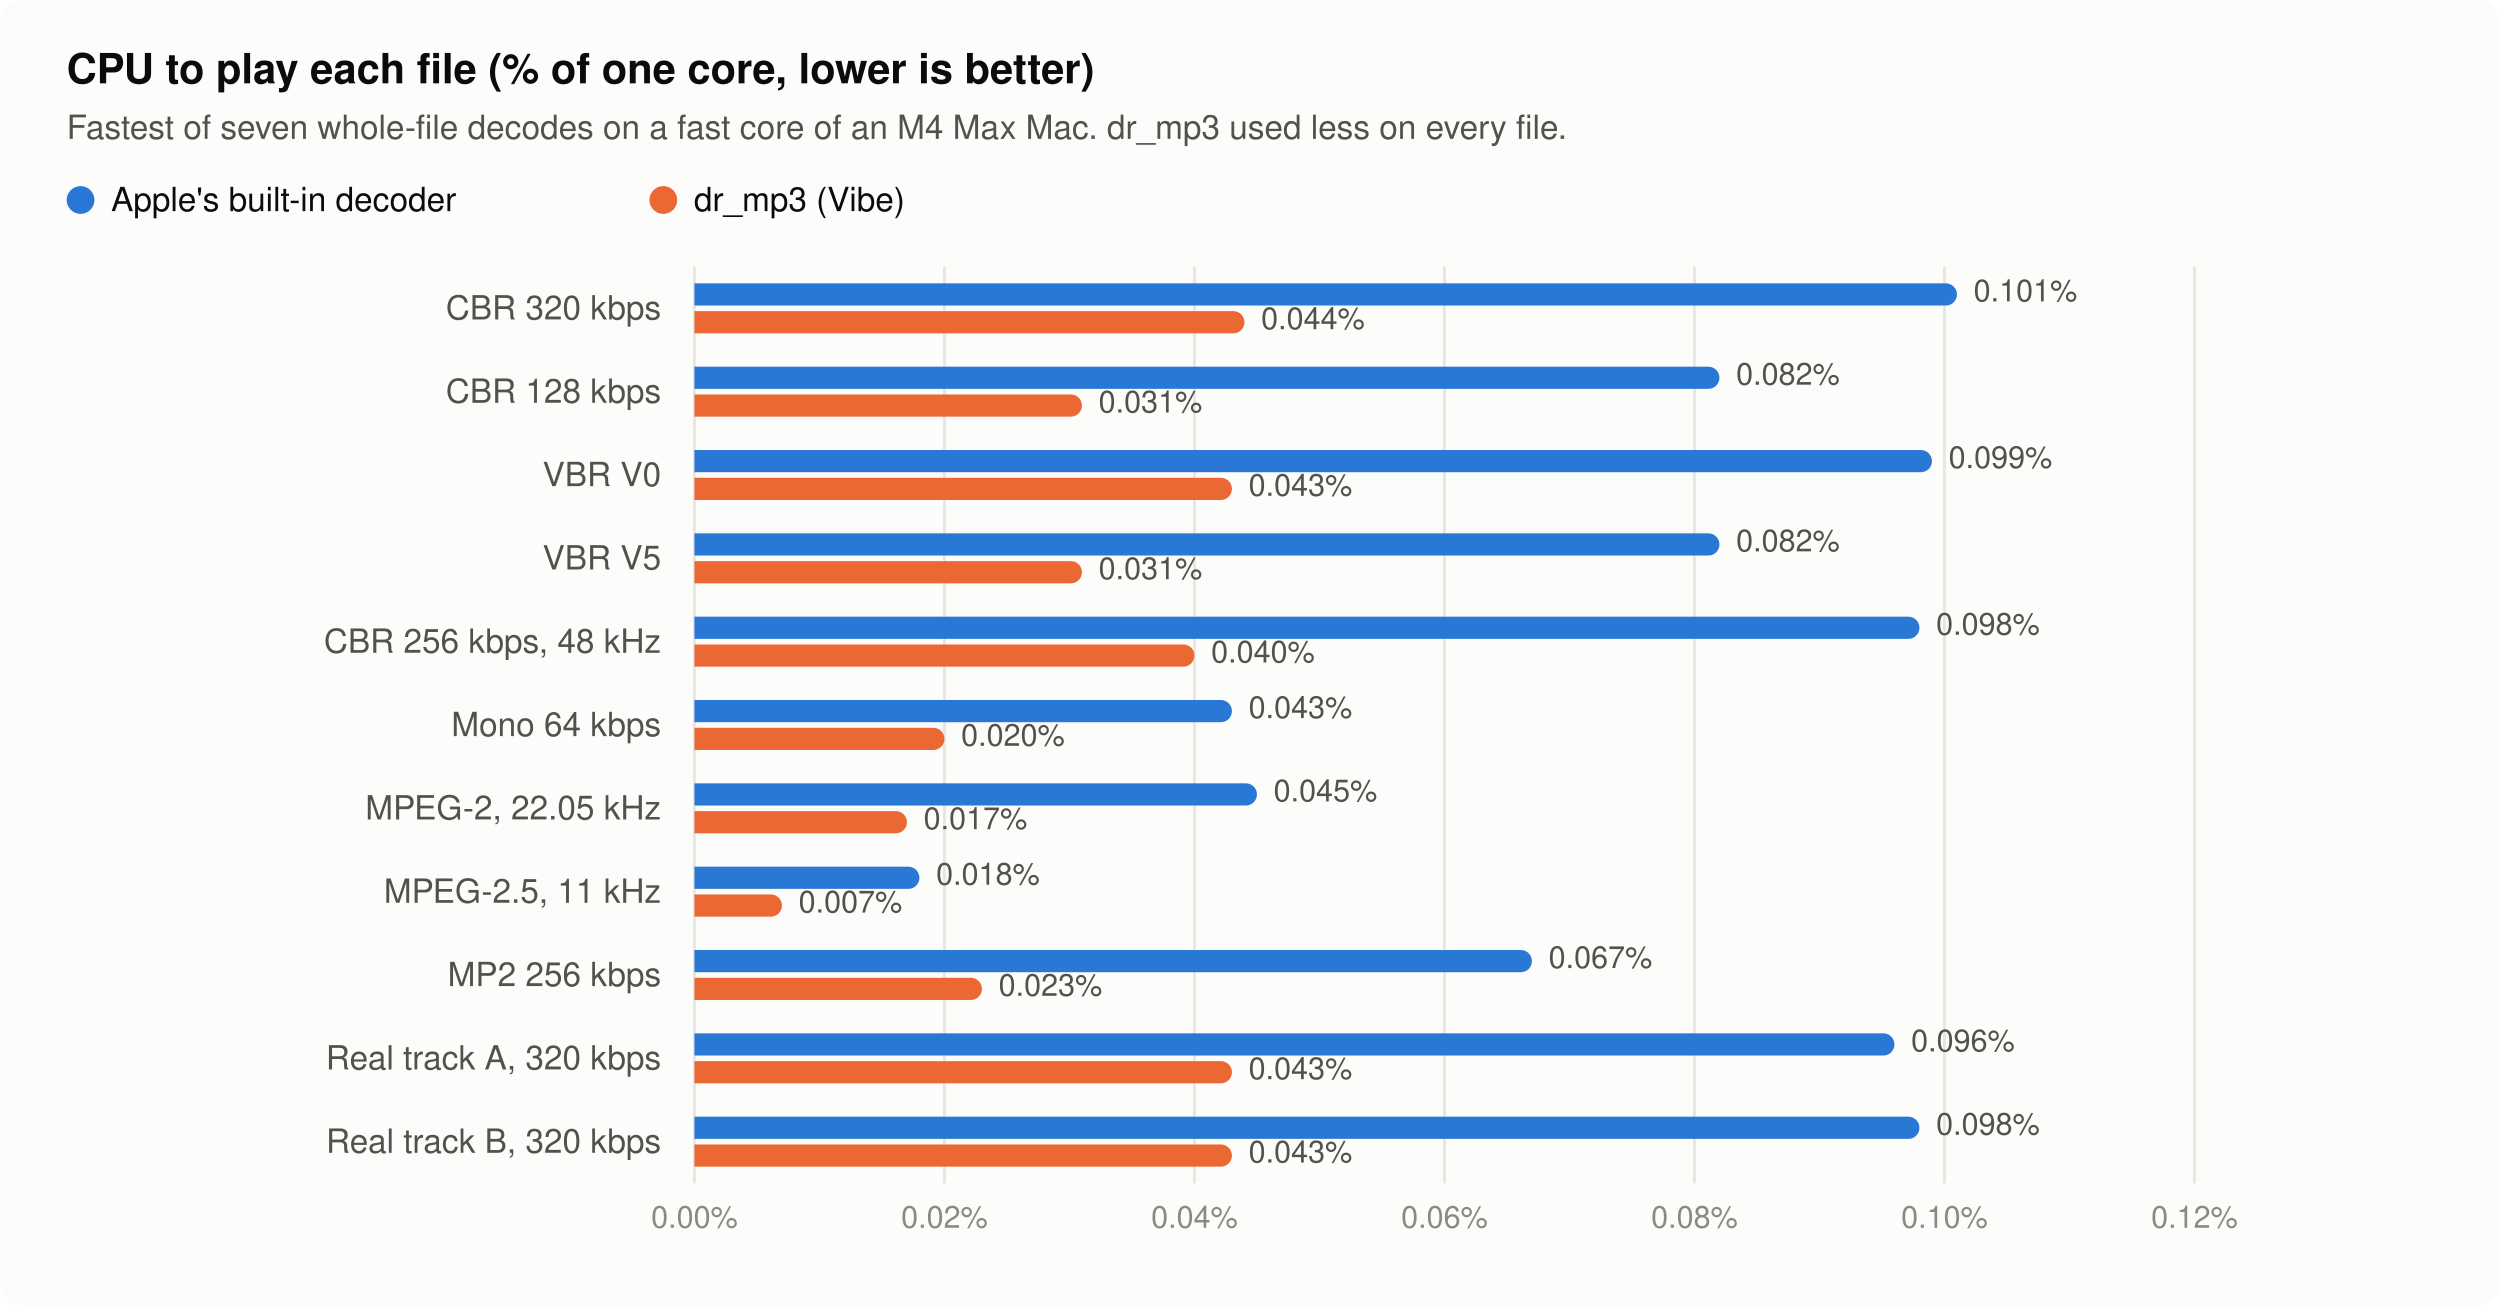
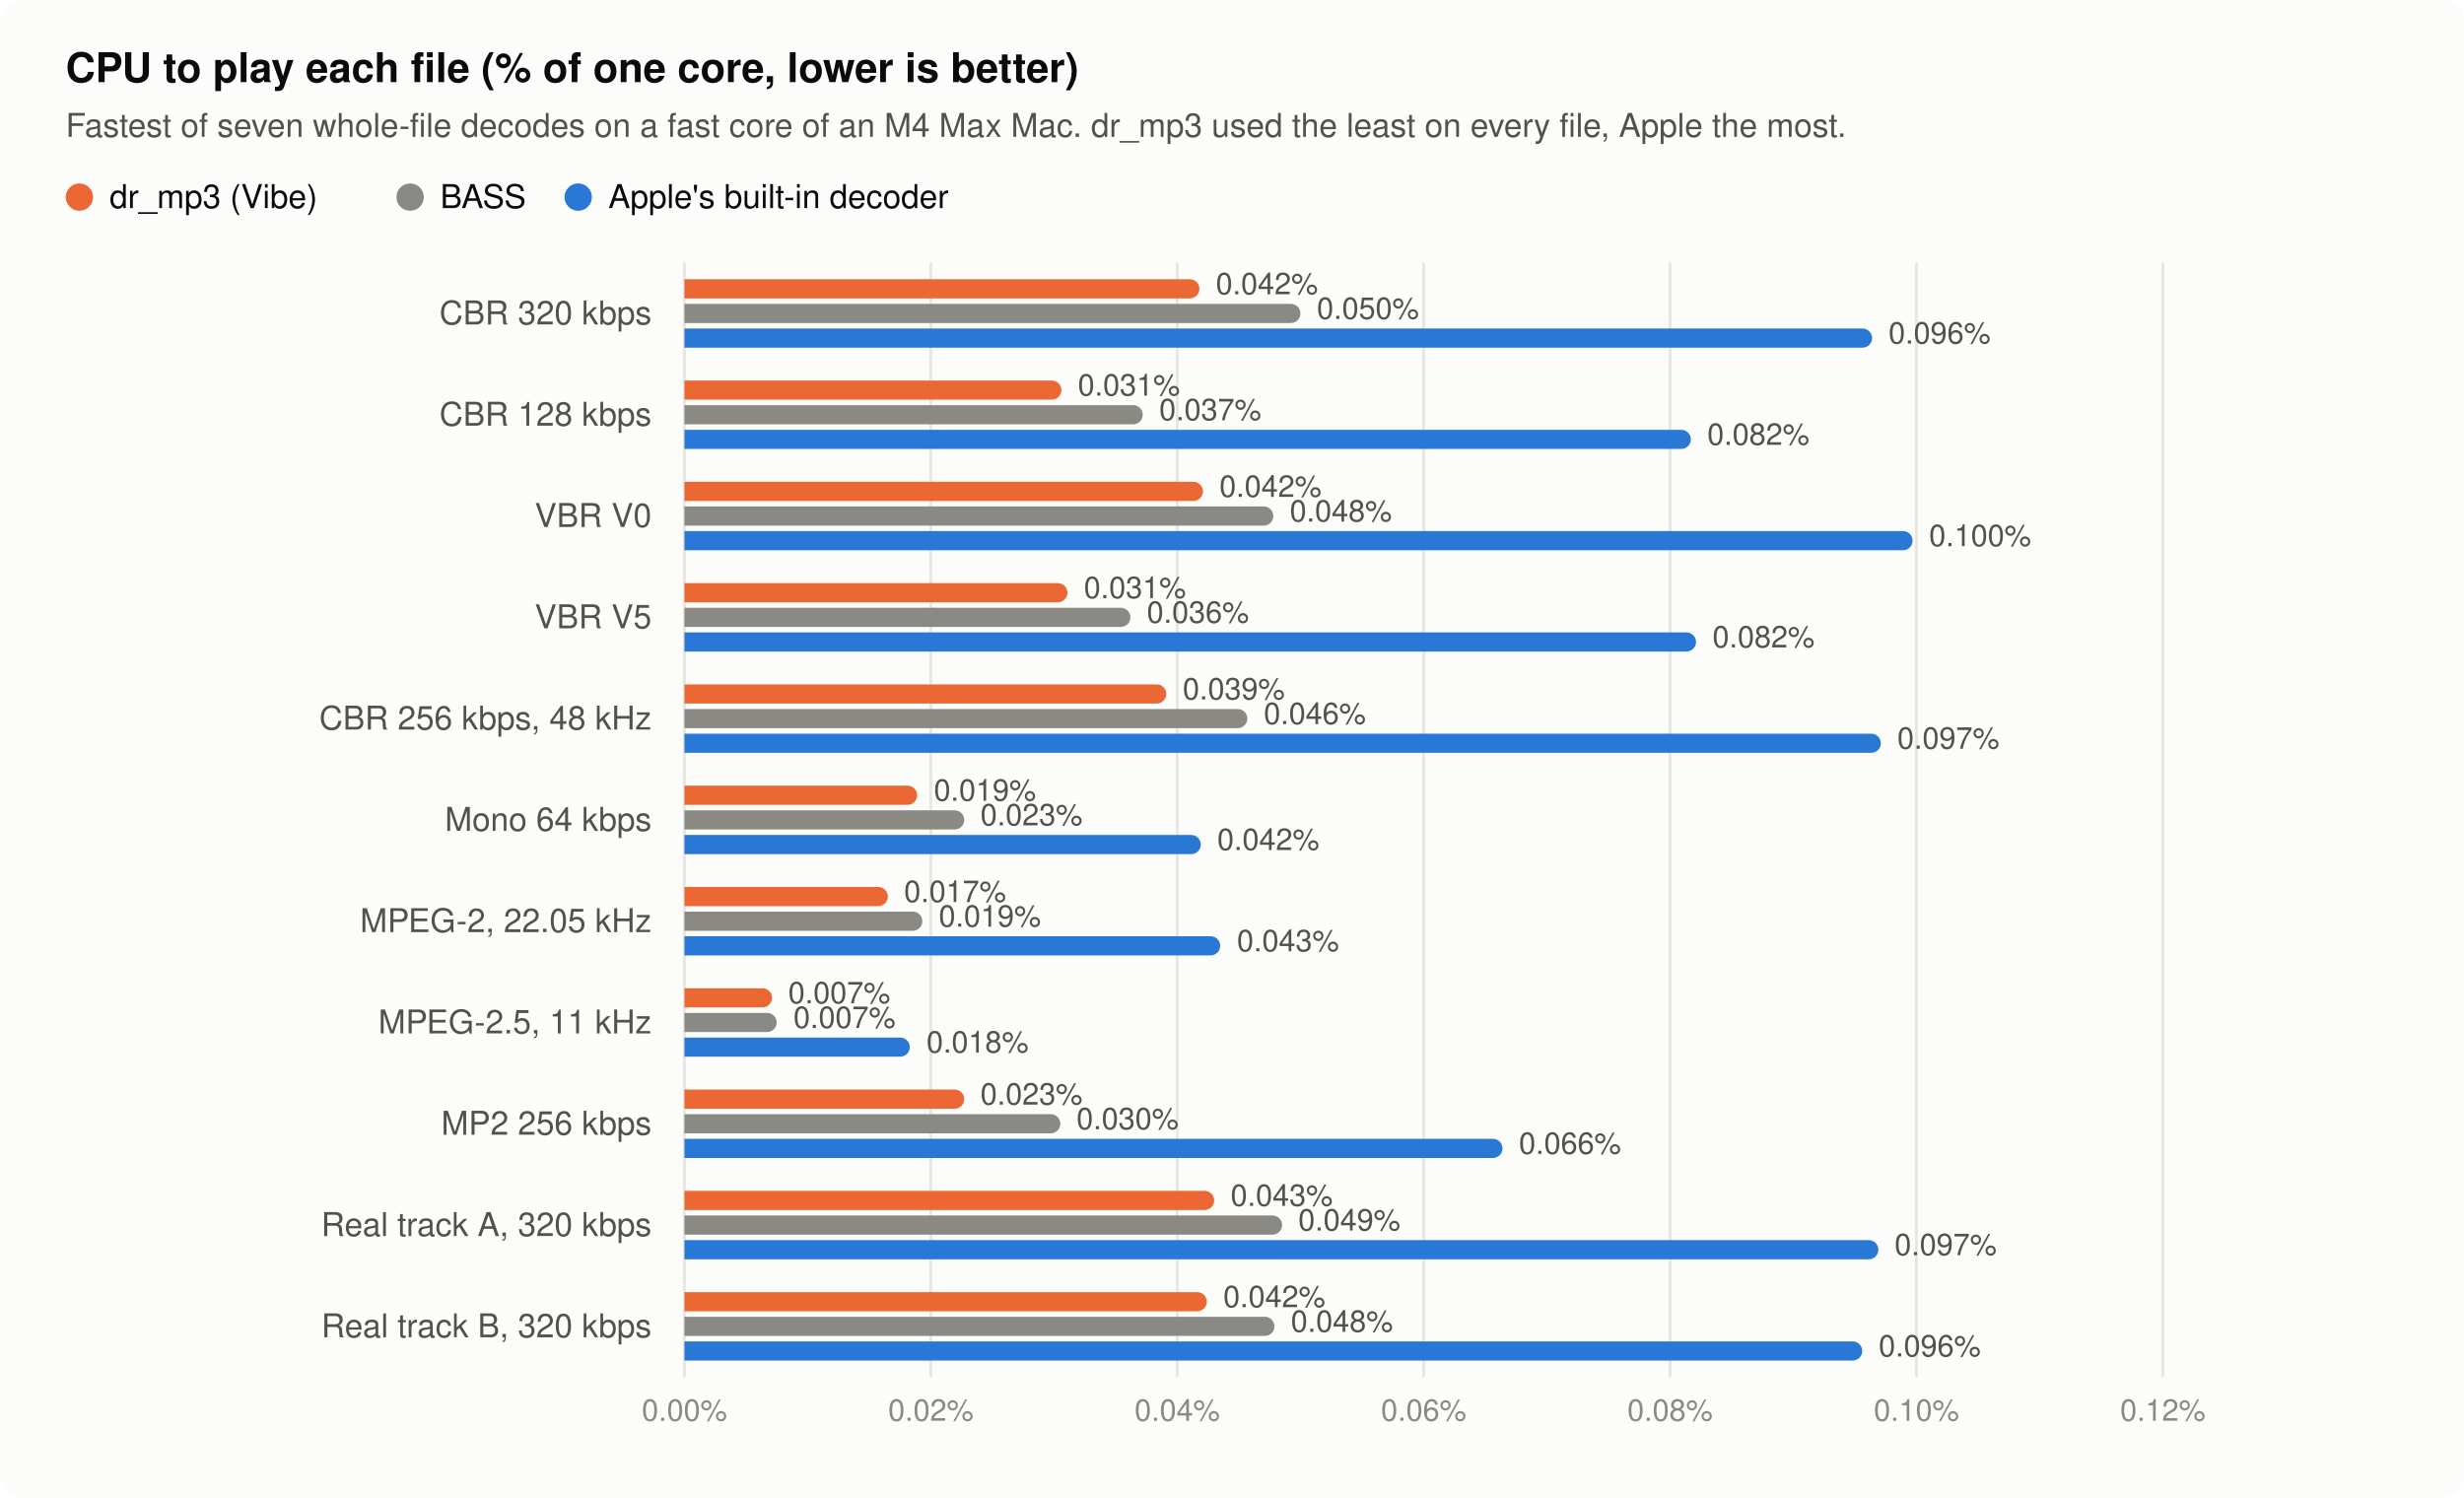
- <svg xmlns="http://www.w3.org/2000/svg" width="900" height="470" viewBox="0 0 900 470" font-family="-apple-system, BlinkMacSystemFont, 'Segoe UI', Helvetica, Arial, sans-serif" role="img" aria-label="CPU to play each test file, Apple against dr_mp3">
-   <rect width="900" height="470" rx="8" fill="#fcfcfb" />
+ <svg xmlns="http://www.w3.org/2000/svg" width="900" height="547" viewBox="0 0 900 547" font-family="-apple-system, BlinkMacSystemFont, 'Segoe UI', Helvetica, Arial, sans-serif" role="img" aria-label="CPU to play each test file, dr_mp3, BASS and Apple, best first">
+   <rect width="900" height="547" rx="8" fill="#fcfcfb" />
  <text x="24.0" y="30.0" font-size="15" fill="#0b0b0b" text-anchor="start" font-weight="600">CPU to play each file (% of one core, lower is better)</text>
-   <text x="24.0" y="50.0" font-size="12" fill="#52514e" text-anchor="start" font-weight="400">Fastest of seven whole-file decodes on a fast core of an M4 Max Mac. dr_mp3 used less on every file.</text>
-   <circle cx="29" cy="72" r="5" fill="#2a78d6" />
-   <text x="40.0" y="76.0" font-size="12" fill="#0b0b0b" text-anchor="start" font-weight="400">Apple's built-in decoder</text>
-   <circle cx="238.8" cy="72" r="5" fill="#eb6834" />
-   <text x="249.8" y="76.0" font-size="12" fill="#0b0b0b" text-anchor="start" font-weight="400">dr_mp3 (Vibe)</text>
-   <line x1="250.0" y1="96" x2="250.0" y2="426" stroke="#e6e5e0" />
-   <text x="250.0" y="442.0" font-size="11" fill="#8a8984" text-anchor="middle" font-weight="400">0.00%</text>
-   <line x1="340.0" y1="96" x2="340.0" y2="426" stroke="#e6e5e0" />
-   <text x="340.0" y="442.0" font-size="11" fill="#8a8984" text-anchor="middle" font-weight="400">0.02%</text>
-   <line x1="430.0" y1="96" x2="430.0" y2="426" stroke="#e6e5e0" />
-   <text x="430.0" y="442.0" font-size="11" fill="#8a8984" text-anchor="middle" font-weight="400">0.04%</text>
-   <line x1="520.0" y1="96" x2="520.0" y2="426" stroke="#e6e5e0" />
-   <text x="520.0" y="442.0" font-size="11" fill="#8a8984" text-anchor="middle" font-weight="400">0.06%</text>
-   <line x1="610.0" y1="96" x2="610.0" y2="426" stroke="#e6e5e0" />
-   <text x="610.0" y="442.0" font-size="11" fill="#8a8984" text-anchor="middle" font-weight="400">0.08%</text>
-   <line x1="700.0" y1="96" x2="700.0" y2="426" stroke="#e6e5e0" />
-   <text x="700.0" y="442.0" font-size="11" fill="#8a8984" text-anchor="middle" font-weight="400">0.10%</text>
-   <line x1="790.0" y1="96" x2="790.0" y2="426" stroke="#e6e5e0" />
-   <text x="790.0" y="442.0" font-size="11" fill="#8a8984" text-anchor="middle" font-weight="400">0.12%</text>
-   <text x="238.0" y="115.0" font-size="12" fill="#52514e" text-anchor="end" font-weight="400">CBR 320 kbps</text>
-   <path d="M250,102.0 h450.5 a4,4 0 0 1 4,4 v0.0 a4,4 0 0 1 -4,4 h-450.5 z" fill="#2a78d6" />
-   <text x="710.5" y="108.5" font-size="11" fill="#52514e" text-anchor="start" font-weight="400">0.101%</text>
-   <path d="M250,112.0 h194.0 a4,4 0 0 1 4,4 v0.0 a4,4 0 0 1 -4,4 h-194.0 z" fill="#eb6834" />
-   <text x="454.0" y="118.5" font-size="11" fill="#52514e" text-anchor="start" font-weight="400">0.044%</text>
-   <text x="238.0" y="145.0" font-size="12" fill="#52514e" text-anchor="end" font-weight="400">CBR 128 kbps</text>
-   <path d="M250,132.0 h365.0 a4,4 0 0 1 4,4 v0.0 a4,4 0 0 1 -4,4 h-365.0 z" fill="#2a78d6" />
-   <text x="625.0" y="138.5" font-size="11" fill="#52514e" text-anchor="start" font-weight="400">0.082%</text>
-   <path d="M250,142.0 h135.5 a4,4 0 0 1 4,4 v0.0 a4,4 0 0 1 -4,4 h-135.5 z" fill="#eb6834" />
-   <text x="395.5" y="148.5" font-size="11" fill="#52514e" text-anchor="start" font-weight="400">0.031%</text>
-   <text x="238.0" y="175.0" font-size="12" fill="#52514e" text-anchor="end" font-weight="400">VBR V0</text>
-   <path d="M250,162.0 h441.5 a4,4 0 0 1 4,4 v0.0 a4,4 0 0 1 -4,4 h-441.5 z" fill="#2a78d6" />
-   <text x="701.5" y="168.5" font-size="11" fill="#52514e" text-anchor="start" font-weight="400">0.099%</text>
-   <path d="M250,172.0 h189.5 a4,4 0 0 1 4,4 v0.0 a4,4 0 0 1 -4,4 h-189.5 z" fill="#eb6834" />
-   <text x="449.5" y="178.5" font-size="11" fill="#52514e" text-anchor="start" font-weight="400">0.043%</text>
-   <text x="238.0" y="205.0" font-size="12" fill="#52514e" text-anchor="end" font-weight="400">VBR V5</text>
-   <path d="M250,192.0 h365.0 a4,4 0 0 1 4,4 v0.0 a4,4 0 0 1 -4,4 h-365.0 z" fill="#2a78d6" />
-   <text x="625.0" y="198.5" font-size="11" fill="#52514e" text-anchor="start" font-weight="400">0.082%</text>
-   <path d="M250,202.0 h135.5 a4,4 0 0 1 4,4 v0.0 a4,4 0 0 1 -4,4 h-135.5 z" fill="#eb6834" />
-   <text x="395.5" y="208.5" font-size="11" fill="#52514e" text-anchor="start" font-weight="400">0.031%</text>
-   <text x="238.0" y="235.0" font-size="12" fill="#52514e" text-anchor="end" font-weight="400">CBR 256 kbps, 48 kHz</text>
-   <path d="M250,222.0 h437.0 a4,4 0 0 1 4,4 v0.0 a4,4 0 0 1 -4,4 h-437.0 z" fill="#2a78d6" />
-   <text x="697.0" y="228.5" font-size="11" fill="#52514e" text-anchor="start" font-weight="400">0.098%</text>
-   <path d="M250,232.0 h176.0 a4,4 0 0 1 4,4 v0.0 a4,4 0 0 1 -4,4 h-176.0 z" fill="#eb6834" />
-   <text x="436.0" y="238.5" font-size="11" fill="#52514e" text-anchor="start" font-weight="400">0.040%</text>
-   <text x="238.0" y="265.0" font-size="12" fill="#52514e" text-anchor="end" font-weight="400">Mono 64 kbps</text>
-   <path d="M250,252.0 h189.5 a4,4 0 0 1 4,4 v0.0 a4,4 0 0 1 -4,4 h-189.5 z" fill="#2a78d6" />
-   <text x="449.5" y="258.5" font-size="11" fill="#52514e" text-anchor="start" font-weight="400">0.043%</text>
-   <path d="M250,262.0 h86.0 a4,4 0 0 1 4,4 v0.0 a4,4 0 0 1 -4,4 h-86.0 z" fill="#eb6834" />
-   <text x="346.0" y="268.5" font-size="11" fill="#52514e" text-anchor="start" font-weight="400">0.020%</text>
-   <text x="238.0" y="295.0" font-size="12" fill="#52514e" text-anchor="end" font-weight="400">MPEG-2, 22.05 kHz</text>
-   <path d="M250,282.0 h198.5 a4,4 0 0 1 4,4 v0.0 a4,4 0 0 1 -4,4 h-198.5 z" fill="#2a78d6" />
-   <text x="458.5" y="288.5" font-size="11" fill="#52514e" text-anchor="start" font-weight="400">0.045%</text>
-   <path d="M250,292.0 h72.5 a4,4 0 0 1 4,4 v0.0 a4,4 0 0 1 -4,4 h-72.5 z" fill="#eb6834" />
-   <text x="332.5" y="298.5" font-size="11" fill="#52514e" text-anchor="start" font-weight="400">0.017%</text>
-   <text x="238.0" y="325.0" font-size="12" fill="#52514e" text-anchor="end" font-weight="400">MPEG-2.5, 11 kHz</text>
-   <path d="M250,312.0 h77.0 a4,4 0 0 1 4,4 v0.0 a4,4 0 0 1 -4,4 h-77.0 z" fill="#2a78d6" />
-   <text x="337.0" y="318.5" font-size="11" fill="#52514e" text-anchor="start" font-weight="400">0.018%</text>
-   <path d="M250,322.0 h27.5 a4,4 0 0 1 4,4 v0.0 a4,4 0 0 1 -4,4 h-27.5 z" fill="#eb6834" />
-   <text x="287.5" y="328.5" font-size="11" fill="#52514e" text-anchor="start" font-weight="400">0.007%</text>
-   <text x="238.0" y="355.0" font-size="12" fill="#52514e" text-anchor="end" font-weight="400">MP2 256 kbps</text>
-   <path d="M250,342.0 h297.5 a4,4 0 0 1 4,4 v0.0 a4,4 0 0 1 -4,4 h-297.5 z" fill="#2a78d6" />
-   <text x="557.5" y="348.5" font-size="11" fill="#52514e" text-anchor="start" font-weight="400">0.067%</text>
-   <path d="M250,352.0 h99.5 a4,4 0 0 1 4,4 v0.0 a4,4 0 0 1 -4,4 h-99.5 z" fill="#eb6834" />
-   <text x="359.5" y="358.5" font-size="11" fill="#52514e" text-anchor="start" font-weight="400">0.023%</text>
-   <text x="238.0" y="385.0" font-size="12" fill="#52514e" text-anchor="end" font-weight="400">Real track A, 320 kbps</text>
-   <path d="M250,372.0 h428.0 a4,4 0 0 1 4,4 v0.0 a4,4 0 0 1 -4,4 h-428.0 z" fill="#2a78d6" />
-   <text x="688.0" y="378.5" font-size="11" fill="#52514e" text-anchor="start" font-weight="400">0.096%</text>
-   <path d="M250,382.0 h189.5 a4,4 0 0 1 4,4 v0.0 a4,4 0 0 1 -4,4 h-189.5 z" fill="#eb6834" />
-   <text x="449.5" y="388.5" font-size="11" fill="#52514e" text-anchor="start" font-weight="400">0.043%</text>
-   <text x="238.0" y="415.0" font-size="12" fill="#52514e" text-anchor="end" font-weight="400">Real track B, 320 kbps</text>
-   <path d="M250,402.0 h437.0 a4,4 0 0 1 4,4 v0.0 a4,4 0 0 1 -4,4 h-437.0 z" fill="#2a78d6" />
-   <text x="697.0" y="408.5" font-size="11" fill="#52514e" text-anchor="start" font-weight="400">0.098%</text>
-   <path d="M250,412.0 h189.5 a4,4 0 0 1 4,4 v0.0 a4,4 0 0 1 -4,4 h-189.5 z" fill="#eb6834" />
-   <text x="449.5" y="418.5" font-size="11" fill="#52514e" text-anchor="start" font-weight="400">0.043%</text>
+   <text x="24.0" y="50.0" font-size="12" fill="#52514e" text-anchor="start" font-weight="400">Fastest of seven whole-file decodes on a fast core of an M4 Max Mac. dr_mp3 used the least on every file, Apple the most.</text>
+   <circle cx="29" cy="72" r="5" fill="#eb6834" />
+   <text x="40.0" y="76.0" font-size="12" fill="#0b0b0b" text-anchor="start" font-weight="400">dr_mp3 (Vibe)</text>
+   <circle cx="149.8" cy="72" r="5" fill="#8a8984" />
+   <text x="160.8" y="76.0" font-size="12" fill="#0b0b0b" text-anchor="start" font-weight="400">BASS</text>
+   <circle cx="211.2" cy="72" r="5" fill="#2a78d6" />
+   <text x="222.2" y="76.0" font-size="12" fill="#0b0b0b" text-anchor="start" font-weight="400">Apple's built-in decoder</text>
+   <line x1="250.0" y1="96" x2="250.0" y2="503" stroke="#e6e5e0" />
+   <text x="250.0" y="519.0" font-size="11" fill="#8a8984" text-anchor="middle" font-weight="400">0.00%</text>
+   <line x1="340.0" y1="96" x2="340.0" y2="503" stroke="#e6e5e0" />
+   <text x="340.0" y="519.0" font-size="11" fill="#8a8984" text-anchor="middle" font-weight="400">0.02%</text>
+   <line x1="430.0" y1="96" x2="430.0" y2="503" stroke="#e6e5e0" />
+   <text x="430.0" y="519.0" font-size="11" fill="#8a8984" text-anchor="middle" font-weight="400">0.04%</text>
+   <line x1="520.0" y1="96" x2="520.0" y2="503" stroke="#e6e5e0" />
+   <text x="520.0" y="519.0" font-size="11" fill="#8a8984" text-anchor="middle" font-weight="400">0.06%</text>
+   <line x1="610.0" y1="96" x2="610.0" y2="503" stroke="#e6e5e0" />
+   <text x="610.0" y="519.0" font-size="11" fill="#8a8984" text-anchor="middle" font-weight="400">0.08%</text>
+   <line x1="700.0" y1="96" x2="700.0" y2="503" stroke="#e6e5e0" />
+   <text x="700.0" y="519.0" font-size="11" fill="#8a8984" text-anchor="middle" font-weight="400">0.10%</text>
+   <line x1="790.0" y1="96" x2="790.0" y2="503" stroke="#e6e5e0" />
+   <text x="790.0" y="519.0" font-size="11" fill="#8a8984" text-anchor="middle" font-weight="400">0.12%</text>
+   <text x="238.0" y="118.5" font-size="12" fill="#52514e" text-anchor="end" font-weight="400">CBR 320 kbps</text>
+   <path d="M250,102.0 h184.6 a3.5,3.5 0 0 1 3.5,3.5 v0.0 a3.5,3.5 0 0 1 -3.5,3.5 h-184.6 z" fill="#eb6834" />
+   <text x="444.1" y="107.5" font-size="11" fill="#52514e" text-anchor="start" font-weight="400">0.042%</text>
+   <path d="M250,111.0 h221.5 a3.5,3.5 0 0 1 3.5,3.5 v0.0 a3.5,3.5 0 0 1 -3.5,3.5 h-221.5 z" fill="#8a8984" />
+   <text x="481.0" y="116.5" font-size="11" fill="#52514e" text-anchor="start" font-weight="400">0.050%</text>
+   <path d="M250,120.0 h430.3 a3.5,3.5 0 0 1 3.5,3.5 v0.0 a3.5,3.5 0 0 1 -3.5,3.5 h-430.3 z" fill="#2a78d6" />
+   <text x="689.8" y="125.5" font-size="11" fill="#52514e" text-anchor="start" font-weight="400">0.096%</text>
+   <text x="238.0" y="155.5" font-size="12" fill="#52514e" text-anchor="end" font-weight="400">CBR 128 kbps</text>
+   <path d="M250,139.0 h134.2 a3.5,3.5 0 0 1 3.5,3.5 v0.0 a3.5,3.5 0 0 1 -3.5,3.5 h-134.2 z" fill="#eb6834" />
+   <text x="393.7" y="144.5" font-size="11" fill="#52514e" text-anchor="start" font-weight="400">0.031%</text>
+   <path d="M250,148.0 h163.9 a3.5,3.5 0 0 1 3.5,3.5 v0.0 a3.5,3.5 0 0 1 -3.5,3.5 h-163.9 z" fill="#8a8984" />
+   <text x="423.4" y="153.5" font-size="11" fill="#52514e" text-anchor="start" font-weight="400">0.037%</text>
+   <path d="M250,157.0 h364.1 a3.5,3.5 0 0 1 3.5,3.5 v0.0 a3.5,3.5 0 0 1 -3.5,3.5 h-364.1 z" fill="#2a78d6" />
+   <text x="623.6" y="162.5" font-size="11" fill="#52514e" text-anchor="start" font-weight="400">0.082%</text>
+   <text x="238.0" y="192.5" font-size="12" fill="#52514e" text-anchor="end" font-weight="400">VBR V0</text>
+   <path d="M250,176.0 h185.9 a3.5,3.5 0 0 1 3.5,3.5 v0.0 a3.5,3.5 0 0 1 -3.5,3.5 h-185.9 z" fill="#eb6834" />
+   <text x="445.4" y="181.5" font-size="11" fill="#52514e" text-anchor="start" font-weight="400">0.042%</text>
+   <path d="M250,185.0 h211.6 a3.5,3.5 0 0 1 3.5,3.5 v0.0 a3.5,3.5 0 0 1 -3.5,3.5 h-211.6 z" fill="#8a8984" />
+   <text x="471.1" y="190.5" font-size="11" fill="#52514e" text-anchor="start" font-weight="400">0.048%</text>
+   <path d="M250,194.0 h445.1 a3.5,3.5 0 0 1 3.5,3.5 v0.0 a3.5,3.5 0 0 1 -3.5,3.5 h-445.1 z" fill="#2a78d6" />
+   <text x="704.6" y="199.5" font-size="11" fill="#52514e" text-anchor="start" font-weight="400">0.100%</text>
+   <text x="238.0" y="229.5" font-size="12" fill="#52514e" text-anchor="end" font-weight="400">VBR V5</text>
+   <path d="M250,213.0 h136.4 a3.5,3.5 0 0 1 3.5,3.5 v0.0 a3.5,3.5 0 0 1 -3.5,3.5 h-136.4 z" fill="#eb6834" />
+   <text x="395.9" y="218.5" font-size="11" fill="#52514e" text-anchor="start" font-weight="400">0.031%</text>
+   <path d="M250,222.0 h159.4 a3.5,3.5 0 0 1 3.5,3.5 v0.0 a3.5,3.5 0 0 1 -3.5,3.5 h-159.4 z" fill="#8a8984" />
+   <text x="418.9" y="227.5" font-size="11" fill="#52514e" text-anchor="start" font-weight="400">0.036%</text>
+   <path d="M250,231.0 h366.0 a3.5,3.5 0 0 1 3.5,3.5 v0.0 a3.5,3.5 0 0 1 -3.5,3.5 h-366.0 z" fill="#2a78d6" />
+   <text x="625.5" y="236.5" font-size="11" fill="#52514e" text-anchor="start" font-weight="400">0.082%</text>
+   <text x="238.0" y="266.5" font-size="12" fill="#52514e" text-anchor="end" font-weight="400">CBR 256 kbps, 48 kHz</text>
+   <path d="M250,250.0 h172.5 a3.5,3.5 0 0 1 3.5,3.5 v0.0 a3.5,3.5 0 0 1 -3.5,3.5 h-172.5 z" fill="#eb6834" />
+   <text x="432.0" y="255.5" font-size="11" fill="#52514e" text-anchor="start" font-weight="400">0.039%</text>
+   <path d="M250,259.0 h202.1 a3.5,3.5 0 0 1 3.5,3.5 v0.0 a3.5,3.5 0 0 1 -3.5,3.5 h-202.1 z" fill="#8a8984" />
+   <text x="461.6" y="264.5" font-size="11" fill="#52514e" text-anchor="start" font-weight="400">0.046%</text>
+   <path d="M250,268.0 h433.5 a3.5,3.5 0 0 1 3.5,3.5 v0.0 a3.5,3.5 0 0 1 -3.5,3.5 h-433.5 z" fill="#2a78d6" />
+   <text x="693.0" y="273.5" font-size="11" fill="#52514e" text-anchor="start" font-weight="400">0.097%</text>
+   <text x="238.0" y="303.5" font-size="12" fill="#52514e" text-anchor="end" font-weight="400">Mono 64 kbps</text>
+   <path d="M250,287.0 h81.5 a3.5,3.5 0 0 1 3.5,3.5 v0.0 a3.5,3.5 0 0 1 -3.5,3.5 h-81.5 z" fill="#eb6834" />
+   <text x="341.1" y="292.5" font-size="11" fill="#52514e" text-anchor="start" font-weight="400">0.019%</text>
+   <path d="M250,296.0 h98.7 a3.5,3.5 0 0 1 3.5,3.5 v0.0 a3.5,3.5 0 0 1 -3.5,3.5 h-98.7 z" fill="#8a8984" />
+   <text x="358.1" y="301.5" font-size="11" fill="#52514e" text-anchor="start" font-weight="400">0.023%</text>
+   <path d="M250,305.0 h185.1 a3.5,3.5 0 0 1 3.5,3.5 v0.0 a3.5,3.5 0 0 1 -3.5,3.5 h-185.1 z" fill="#2a78d6" />
+   <text x="444.6" y="310.5" font-size="11" fill="#52514e" text-anchor="start" font-weight="400">0.042%</text>
+   <text x="238.0" y="340.5" font-size="12" fill="#52514e" text-anchor="end" font-weight="400">MPEG-2, 22.05 kHz</text>
+   <path d="M250,324.0 h70.8 a3.5,3.5 0 0 1 3.5,3.5 v0.0 a3.5,3.5 0 0 1 -3.5,3.5 h-70.8 z" fill="#eb6834" />
+   <text x="330.2" y="329.5" font-size="11" fill="#52514e" text-anchor="start" font-weight="400">0.017%</text>
+   <path d="M250,333.0 h83.4 a3.5,3.5 0 0 1 3.5,3.5 v0.0 a3.5,3.5 0 0 1 -3.5,3.5 h-83.4 z" fill="#8a8984" />
+   <text x="342.9" y="338.5" font-size="11" fill="#52514e" text-anchor="start" font-weight="400">0.019%</text>
+   <path d="M250,342.0 h192.2 a3.5,3.5 0 0 1 3.5,3.5 v0.0 a3.5,3.5 0 0 1 -3.5,3.5 h-192.2 z" fill="#2a78d6" />
+   <text x="451.8" y="347.5" font-size="11" fill="#52514e" text-anchor="start" font-weight="400">0.043%</text>
+   <text x="238.0" y="377.5" font-size="12" fill="#52514e" text-anchor="end" font-weight="400">MPEG-2.5, 11 kHz</text>
+   <path d="M250,361.0 h28.5 a3.5,3.5 0 0 1 3.5,3.5 v0.0 a3.5,3.5 0 0 1 -3.5,3.5 h-28.5 z" fill="#eb6834" />
+   <text x="287.9" y="366.5" font-size="11" fill="#52514e" text-anchor="start" font-weight="400">0.007%</text>
+   <path d="M250,370.0 h30.2 a3.5,3.5 0 0 1 3.5,3.5 v0.0 a3.5,3.5 0 0 1 -3.5,3.5 h-30.2 z" fill="#8a8984" />
+   <text x="289.8" y="375.5" font-size="11" fill="#52514e" text-anchor="start" font-weight="400">0.007%</text>
+   <path d="M250,379.0 h78.8 a3.5,3.5 0 0 1 3.5,3.5 v0.0 a3.5,3.5 0 0 1 -3.5,3.5 h-78.8 z" fill="#2a78d6" />
+   <text x="338.4" y="384.5" font-size="11" fill="#52514e" text-anchor="start" font-weight="400">0.018%</text>
+   <text x="238.0" y="414.5" font-size="12" fill="#52514e" text-anchor="end" font-weight="400">MP2 256 kbps</text>
+   <path d="M250,398.0 h98.7 a3.5,3.5 0 0 1 3.5,3.5 v0.0 a3.5,3.5 0 0 1 -3.5,3.5 h-98.7 z" fill="#eb6834" />
+   <text x="358.1" y="403.5" font-size="11" fill="#52514e" text-anchor="start" font-weight="400">0.023%</text>
+   <path d="M250,407.0 h133.8 a3.5,3.5 0 0 1 3.5,3.5 v0.0 a3.5,3.5 0 0 1 -3.5,3.5 h-133.8 z" fill="#8a8984" />
+   <text x="393.2" y="412.5" font-size="11" fill="#52514e" text-anchor="start" font-weight="400">0.030%</text>
+   <path d="M250,416.0 h295.3 a3.5,3.5 0 0 1 3.5,3.5 v0.0 a3.5,3.5 0 0 1 -3.5,3.5 h-295.3 z" fill="#2a78d6" />
+   <text x="554.8" y="421.5" font-size="11" fill="#52514e" text-anchor="start" font-weight="400">0.066%</text>
+   <text x="238.0" y="451.5" font-size="12" fill="#52514e" text-anchor="end" font-weight="400">Real track A, 320 kbps</text>
+   <path d="M250,435.0 h190.0 a3.5,3.5 0 0 1 3.5,3.5 v0.0 a3.5,3.5 0 0 1 -3.5,3.5 h-190.0 z" fill="#eb6834" />
+   <text x="449.5" y="440.5" font-size="11" fill="#52514e" text-anchor="start" font-weight="400">0.043%</text>
+   <path d="M250,444.0 h214.8 a3.5,3.5 0 0 1 3.5,3.5 v0.0 a3.5,3.5 0 0 1 -3.5,3.5 h-214.8 z" fill="#8a8984" />
+   <text x="474.2" y="449.5" font-size="11" fill="#52514e" text-anchor="start" font-weight="400">0.049%</text>
+   <path d="M250,453.0 h432.6 a3.5,3.5 0 0 1 3.5,3.5 v0.0 a3.5,3.5 0 0 1 -3.5,3.5 h-432.6 z" fill="#2a78d6" />
+   <text x="692.0" y="458.5" font-size="11" fill="#52514e" text-anchor="start" font-weight="400">0.097%</text>
+   <text x="238.0" y="488.5" font-size="12" fill="#52514e" text-anchor="end" font-weight="400">Real track B, 320 kbps</text>
+   <path d="M250,472.0 h187.3 a3.5,3.5 0 0 1 3.5,3.5 v0.0 a3.5,3.5 0 0 1 -3.5,3.5 h-187.3 z" fill="#eb6834" />
+   <text x="446.8" y="477.5" font-size="11" fill="#52514e" text-anchor="start" font-weight="400">0.042%</text>
+   <path d="M250,481.0 h212.0 a3.5,3.5 0 0 1 3.5,3.5 v0.0 a3.5,3.5 0 0 1 -3.5,3.5 h-212.0 z" fill="#8a8984" />
+   <text x="471.5" y="486.5" font-size="11" fill="#52514e" text-anchor="start" font-weight="400">0.048%</text>
+   <path d="M250,490.0 h426.7 a3.5,3.5 0 0 1 3.5,3.5 v0.0 a3.5,3.5 0 0 1 -3.5,3.5 h-426.7 z" fill="#2a78d6" />
+   <text x="686.2" y="495.5" font-size="11" fill="#52514e" text-anchor="start" font-weight="400">0.096%</text>
</svg>
